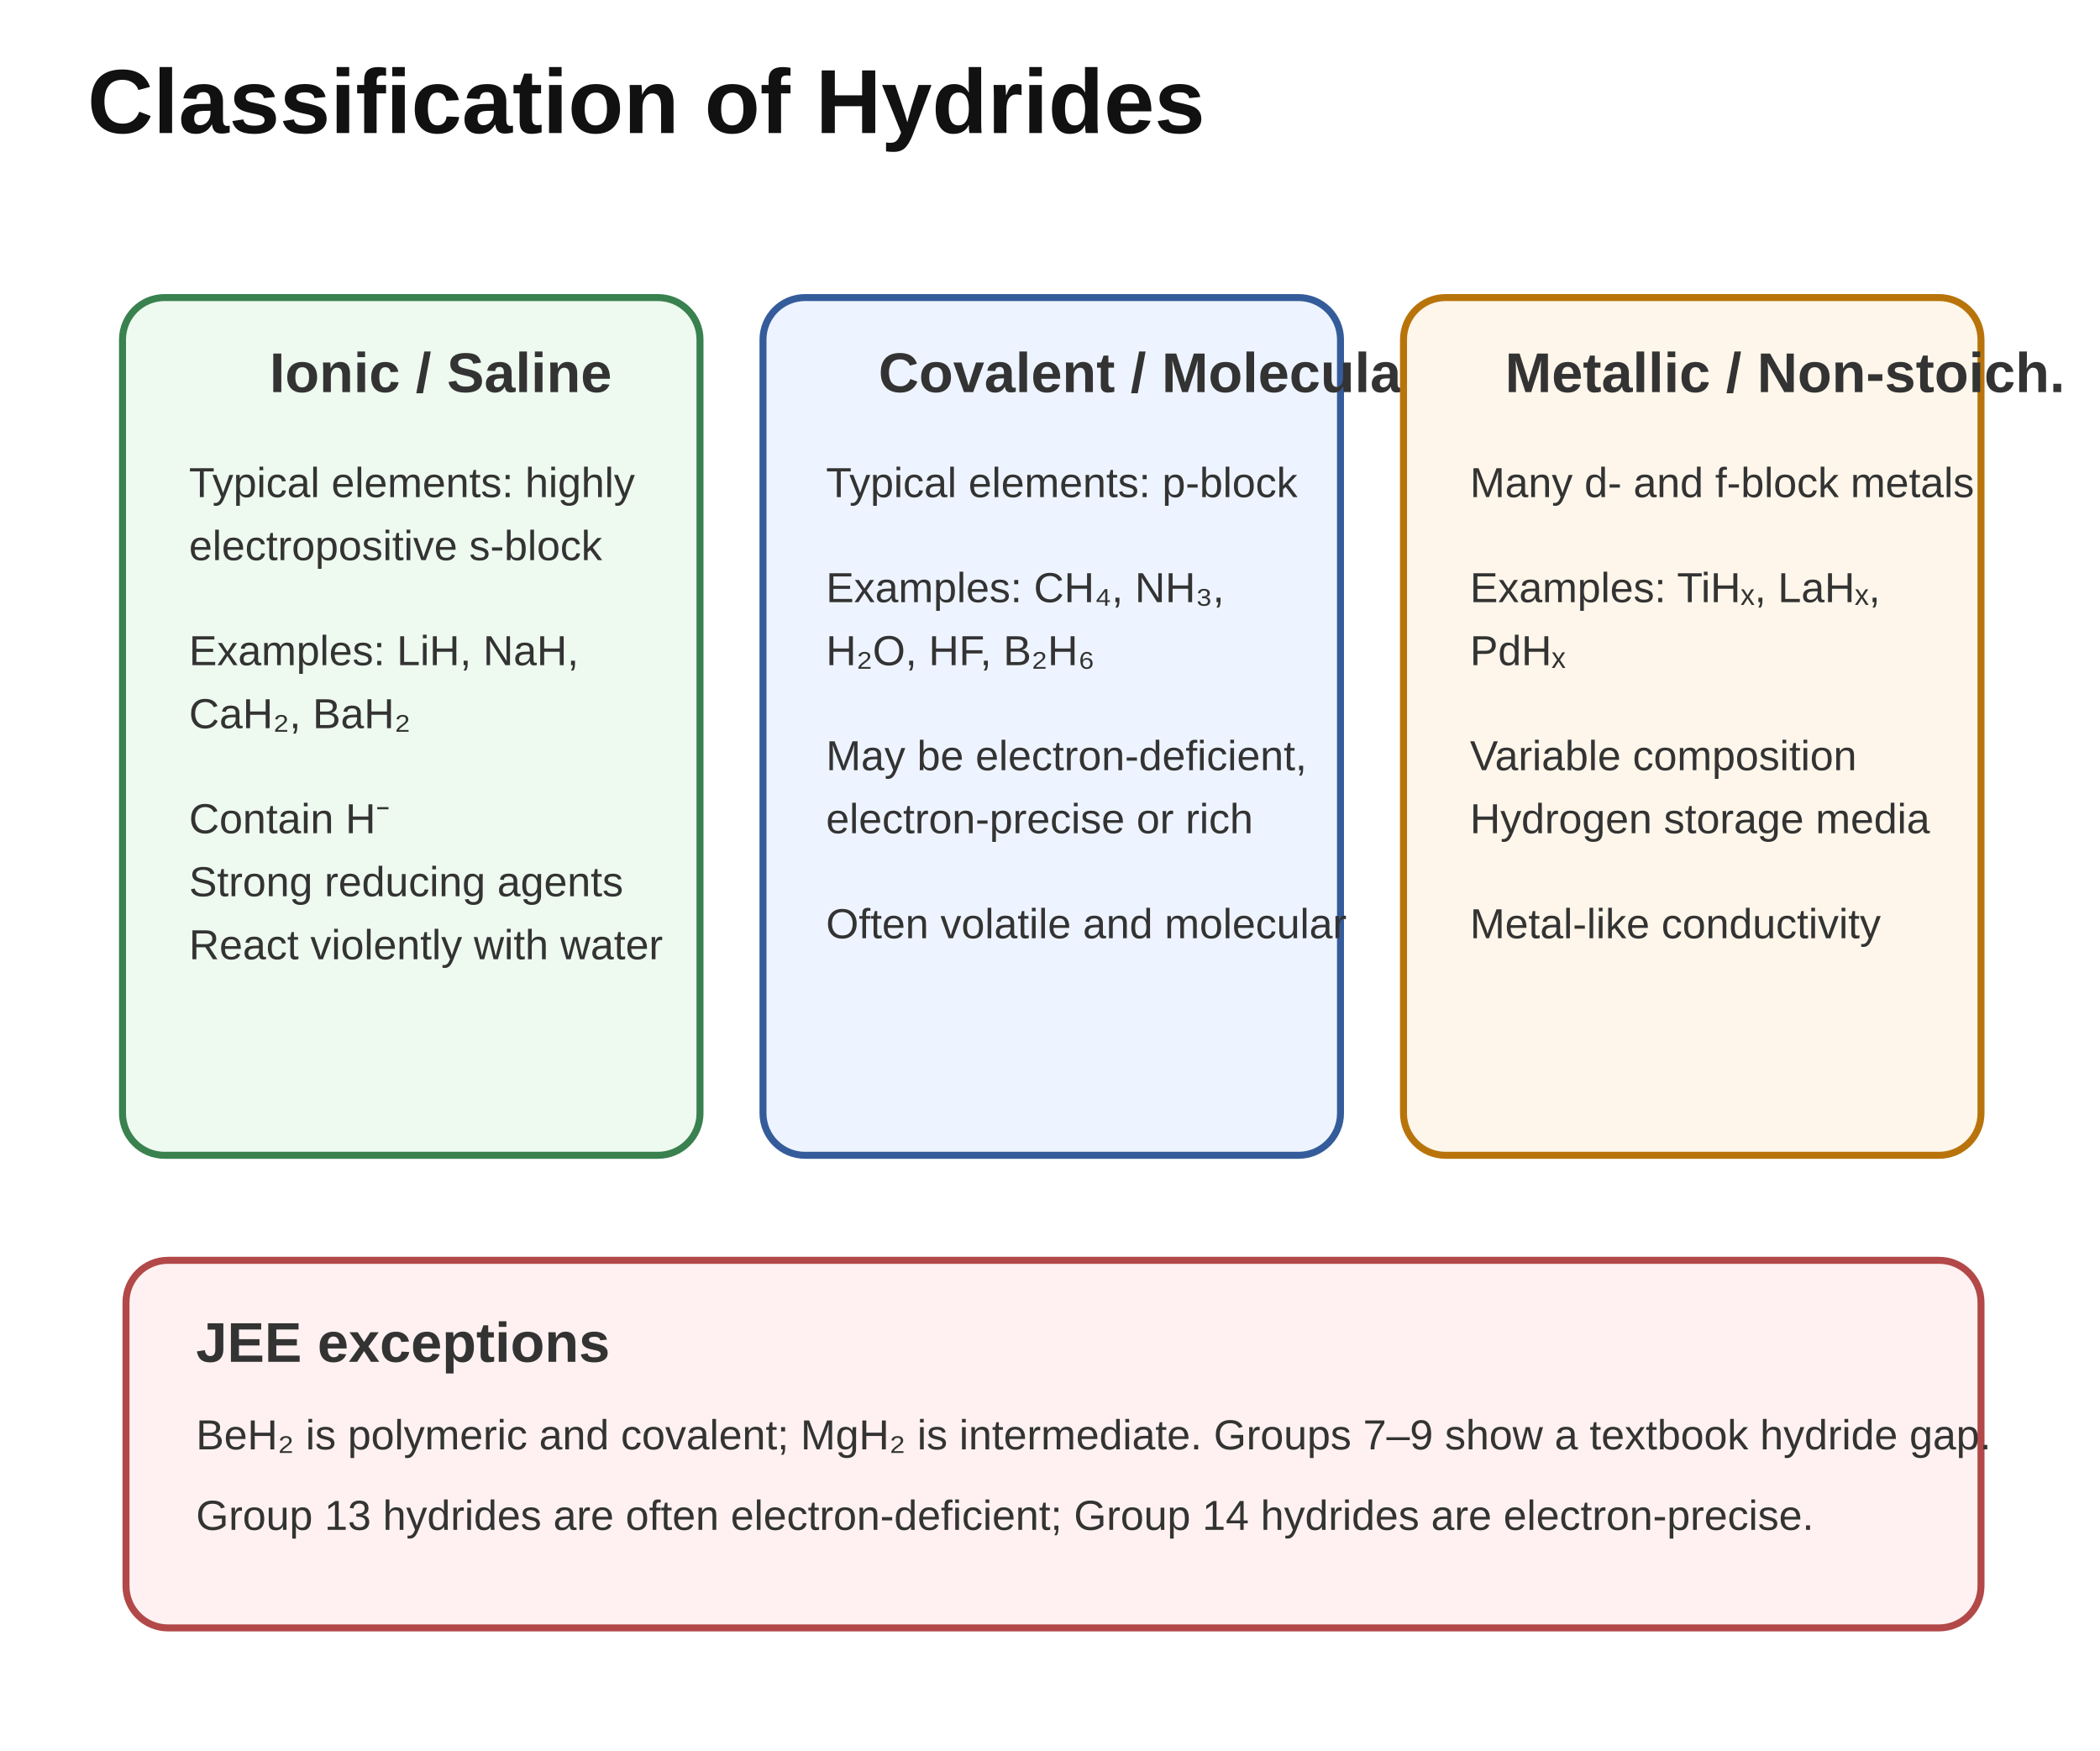
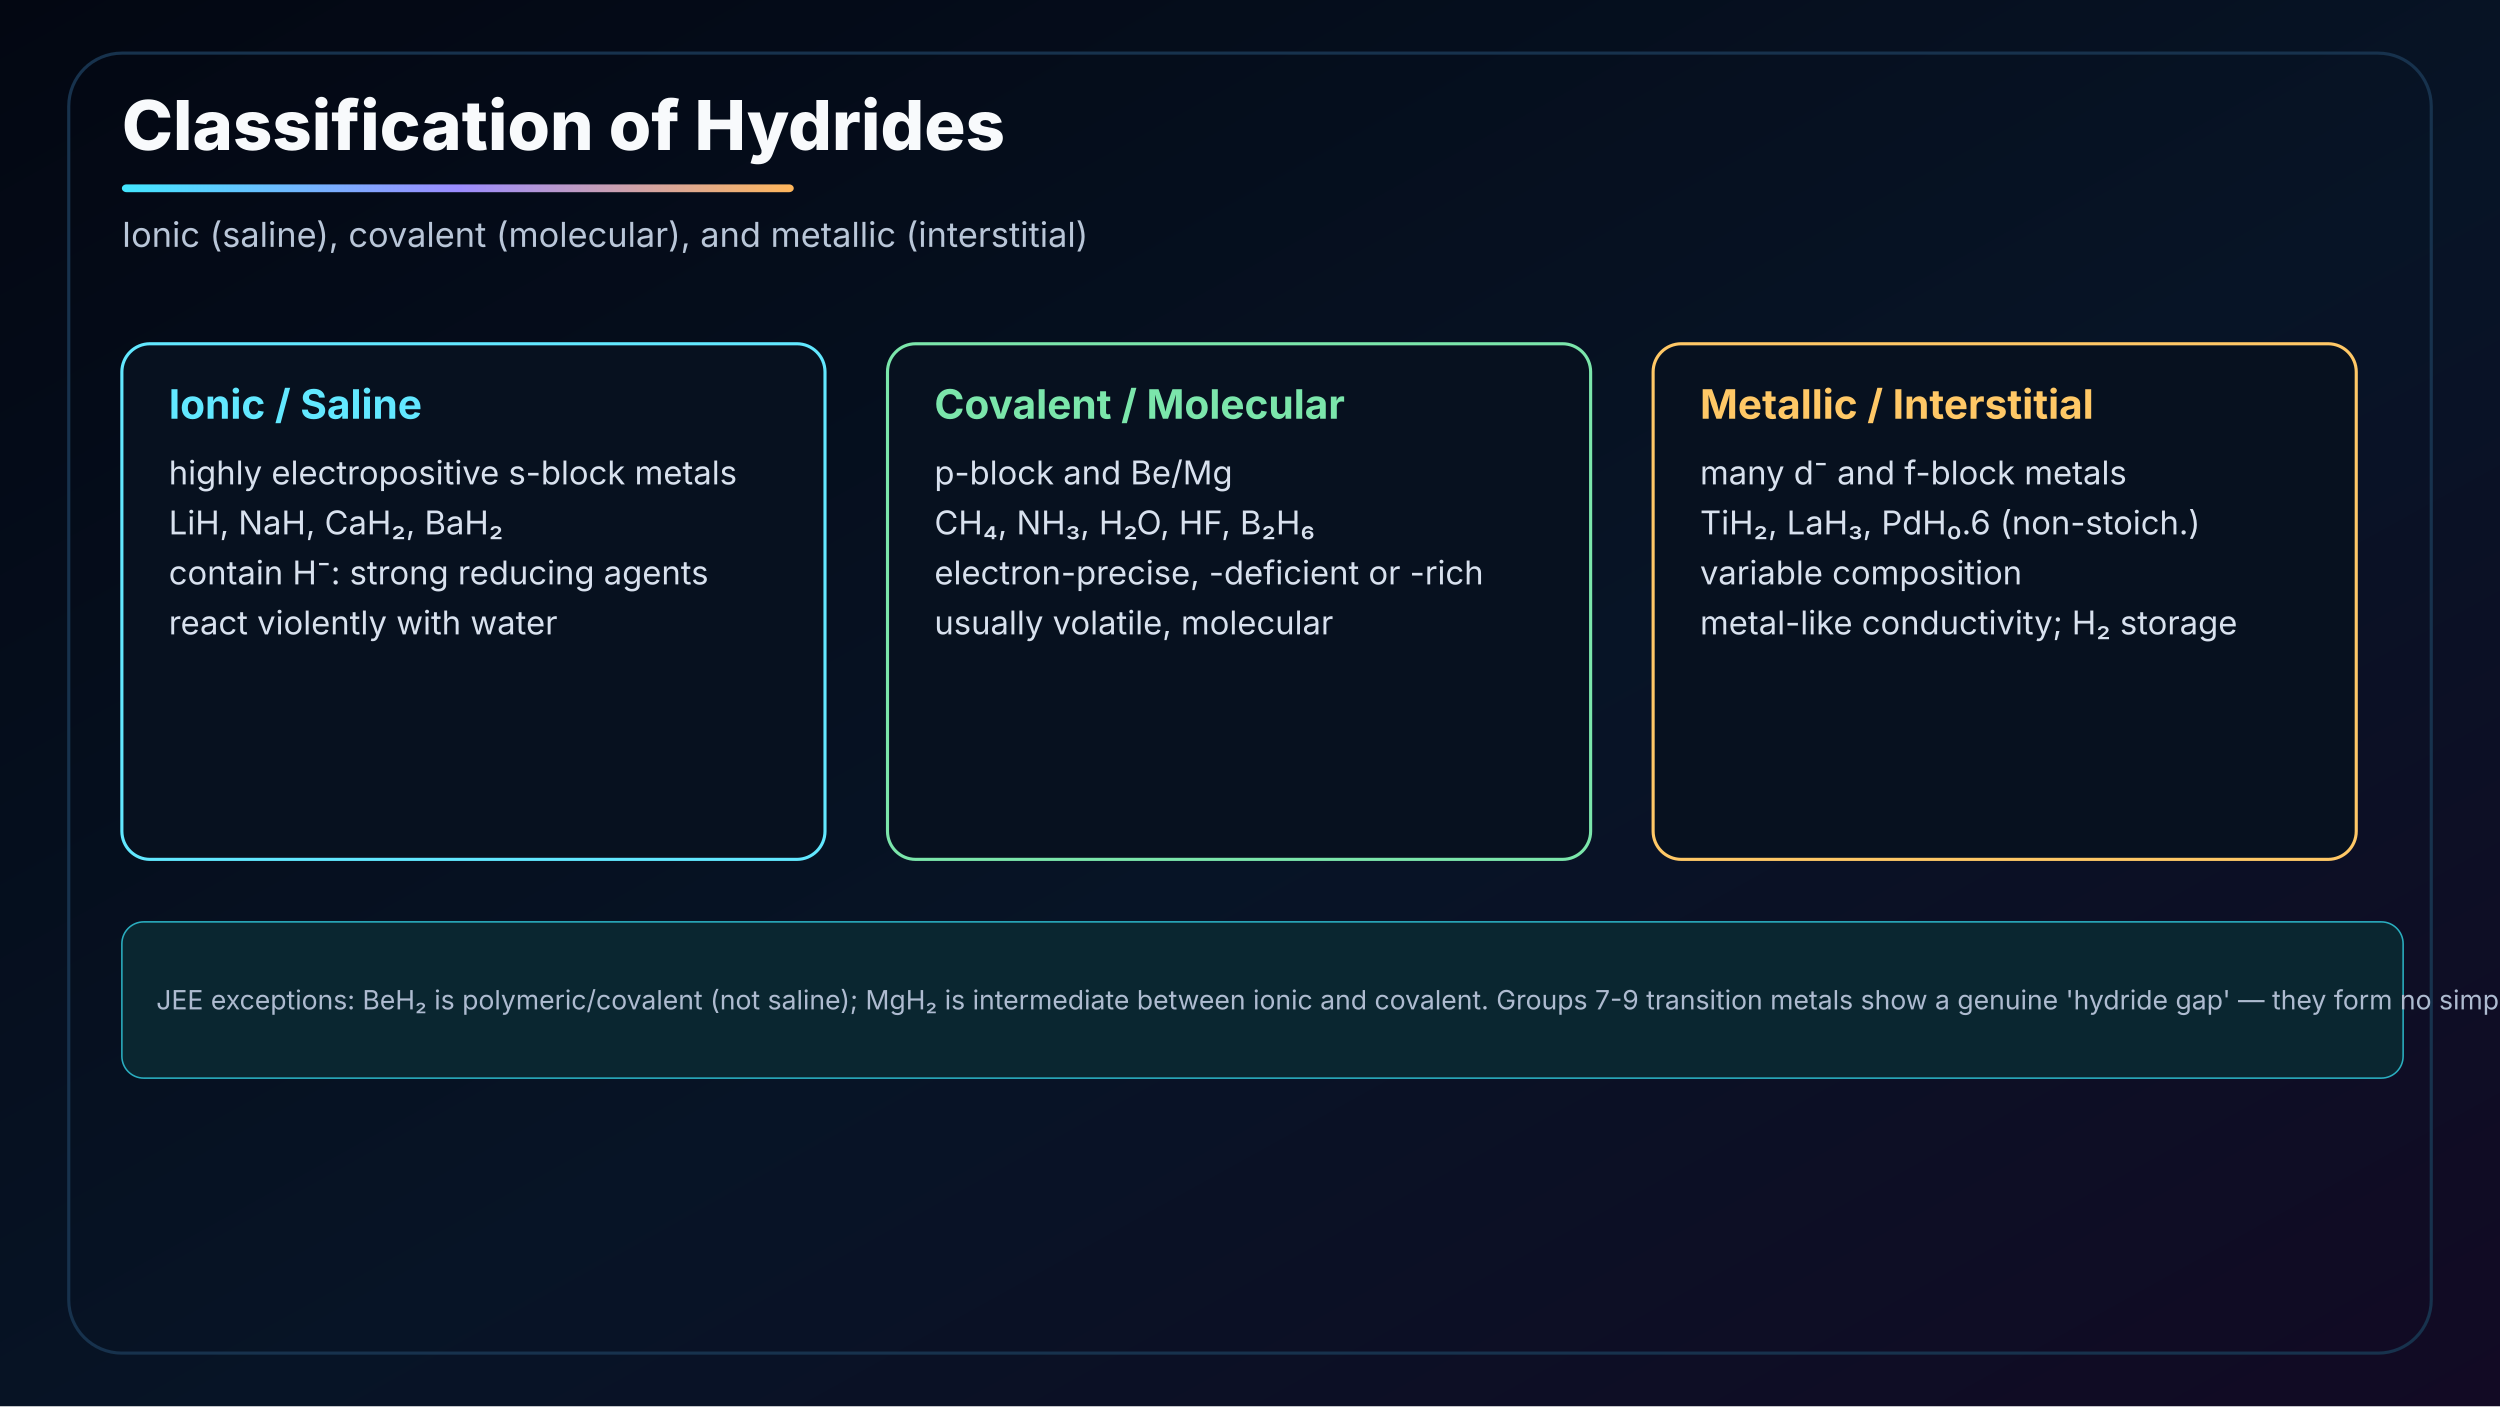
- <svg xmlns="http://www.w3.org/2000/svg" width="600" height="500" viewBox="0 0 600 500">
-   <style>
-     .title { font: 700 26px Arial, sans-serif; fill: #111; }
-     .subtitle { font: 600 16px Arial, sans-serif; fill: #333; }
-     .label { font: 14px Arial, sans-serif; fill: #222; }
-     .small { font: 12px Arial, sans-serif; fill: #333; }
-     .tiny { font: 11px Arial, sans-serif; fill: #444; }
-     .box { fill: #f6f8fb; stroke: #30445f; stroke-width: 2; rx: 12; ry: 12; }
-     .box2 { fill: #eef4ff; stroke: #355c9a; stroke-width: 2; rx: 12; ry: 12; }
-     .box3 { fill: #fef6ea; stroke: #b8740b; stroke-width: 2; rx: 12; ry: 12; }
-     .green { fill: #eefaf0; stroke: #39814f; stroke-width: 2; rx: 12; ry: 12; }
-     .red { fill: #fff1f1; stroke: #b24848; stroke-width: 2; rx: 12; ry: 12; }
-     .arrow { stroke: #333; stroke-width: 2.4; fill: none; marker-end: url(#arrowhead); }
-     .thin { stroke: #666; stroke-width: 1.4; fill: none; }
-     .dash { stroke: #666; stroke-width: 2; fill: none; stroke-dasharray: 6 6; }
-     .bond { stroke: #222; stroke-width: 3; fill: none; }
-     .hbond { stroke: #2e6da4; stroke-width: 2.5; fill: none; stroke-dasharray: 4 5; }
-     .axis { stroke: #333; stroke-width: 2; }
-     .tick { stroke: #444; stroke-width: 1.5; }
- </style>
+ <svg xmlns="http://www.w3.org/2000/svg" width="1600" height="900" viewBox="0 0 1600 900">
  <defs>
-     <marker id="arrowhead" markerWidth="10" markerHeight="7" refX="9" refY="3.5" orient="auto">
-       <polygon points="0 0, 10 3.5, 0 7" fill="#333" />
-     </marker>
+     <linearGradient id="bg" x1="0" y1="0" x2="1" y2="1">
+       <stop stop-color="#030712" />
+       <stop offset="0.55" stop-color="#071426" />
+       <stop offset="1" stop-color="#120a24" />
+     </linearGradient>
+     <linearGradient id="accent" x1="0" y1="0" x2="1" y2="0">
+       <stop stop-color="#43e6ff" />
+       <stop offset="0.5" stop-color="#9b8cff" />
+       <stop offset="1" stop-color="#ffb65c" />
+     </linearGradient>
+     <filter id="glow">
+       <feGaussianBlur stdDeviation="6" result="b" />
+       <feMerge>
+         <feMergeNode in="b" />
+         <feMergeNode in="SourceGraphic" />
+       </feMerge>
+     </filter>
+     <style>
+     .title{font:800 44px Inter,Arial,sans-serif;fill:#f8fafc} .sub{font:400 22px Inter,Arial,sans-serif;fill:#b9c6d8}
+     .h{font:750 26px Inter,Arial,sans-serif;fill:#69e7ff} .t{font:400 21px Inter,Arial,sans-serif;fill:#d8e1ee}
+     .small{font:400 17px Inter,Arial,sans-serif;fill:#aebbd0} .tiny{font:400 15px Inter,Arial,sans-serif;fill:#8ba0b8}
+     .gold{fill:#ffc866} .violet{fill:#b9a2ff} .cyan{fill:#62e8ff} .coral{fill:#ff9c7a} .green{fill:#7be6ab}
+     .panel{fill:#07111f;stroke:#284563;stroke-width:2} .panel2{fill:#0d1023;stroke:#5f4a88;stroke-width:2}
+     .line{stroke:#63e6ff;stroke-width:4;fill:none} .dash{stroke:#b69cff;stroke-width:4;stroke-dasharray:12 10;fill:none}
+     .bond{stroke:#e8f1fb;stroke-width:5} .thin{stroke:#6f829a;stroke-width:2;fill:none}
+   </style>
  </defs>
-   <text x="25" y="38" class="title">Classification of Hydrides</text>
-   <rect x="35" y="85" width="165" height="245" class="green" />
-   <text x="77" y="112" class="subtitle">Ionic / Saline</text>
-   <text x="54" y="142" class="small">Typical elements: highly</text>
-   <text x="54" y="160" class="small">electropositive s-block</text>
-   <text x="54" y="190" class="small">Examples: LiH, NaH,</text>
-   <text x="54" y="208" class="small">CaH₂, BaH₂</text>
-   <text x="54" y="238" class="small">Contain H⁻</text>
-   <text x="54" y="256" class="small">Strong reducing agents</text>
-   <text x="54" y="274" class="small">React violently with water</text>
-   <rect x="218" y="85" width="165" height="245" class="box2" />
-   <text x="251" y="112" class="subtitle">Covalent / Molecular</text>
-   <text x="236" y="142" class="small">Typical elements: p-block</text>
-   <text x="236" y="172" class="small">Examples: CH₄, NH₃,</text>
-   <text x="236" y="190" class="small">H₂O, HF, B₂H₆</text>
-   <text x="236" y="220" class="small">May be electron-deficient,</text>
-   <text x="236" y="238" class="small">electron-precise or rich</text>
-   <text x="236" y="268" class="small">Often volatile and molecular</text>
-   <rect x="401" y="85" width="165" height="245" class="box3" />
-   <text x="430" y="112" class="subtitle">Metallic / Non-stoich.</text>
-   <text x="420" y="142" class="small">Many d- and f-block metals</text>
-   <text x="420" y="172" class="small">Examples: TiHₓ, LaHₓ,</text>
-   <text x="420" y="190" class="small">PdHₓ</text>
-   <text x="420" y="220" class="small">Variable composition</text>
-   <text x="420" y="238" class="small">Hydrogen storage media</text>
-   <text x="420" y="268" class="small">Metal-like conductivity</text>
-   <rect x="36" y="360" width="530" height="105" class="red" />
-   <text x="56" y="389" class="subtitle">JEE exceptions</text>
-   <text x="56" y="414" class="small">BeH₂ is polymeric and covalent; MgH₂ is intermediate. Groups 7–9 show a textbook hydride gap.</text>
-   <text x="56" y="437" class="small">Group 13 hydrides are often electron-deficient; Group 14 hydrides are electron-precise.</text>
+   <rect width="1600" height="900" fill="url(#bg)" />
+   <rect x="44" y="34" width="1512" height="832" rx="34" fill="none" stroke="#17324d" stroke-width="2" />
+   <text x="78" y="96" class="title">Classification of Hydrides</text>
+   <rect x="78" y="118" width="430" height="5" rx="3" fill="url(#accent)" />
+   <text x="78" y="158" class="sub">Ionic (saline), covalent (molecular), and metallic (interstitial)</text>
+   <rect x="78" y="220" width="450" height="330" rx="18" fill="#07111f" stroke="#62e8ff" stroke-width="2" />
+   <text x="108" y="268" class="h" style="fill:#62e8ff">Ionic / Saline</text>
+   <text x="108" y="310" class="t">highly electropositive s-block metals</text>
+   <text x="108" y="342" class="t">LiH, NaH, CaH₂, BaH₂</text>
+   <text x="108" y="374" class="t">contain H⁻: strong reducing agents</text>
+   <text x="108" y="406" class="t">react violently with water</text>
+   <rect x="568" y="220" width="450" height="330" rx="18" fill="#07111f" stroke="#7be6ab" stroke-width="2" />
+   <text x="598" y="268" class="h" style="fill:#7be6ab">Covalent / Molecular</text>
+   <text x="598" y="310" class="t">p-block and Be/Mg</text>
+   <text x="598" y="342" class="t">CH₄, NH₃, H₂O, HF, B₂H₆</text>
+   <text x="598" y="374" class="t">electron-precise, -deficient or -rich</text>
+   <text x="598" y="406" class="t">usually volatile, molecular</text>
+   <rect x="1058" y="220" width="450" height="330" rx="18" fill="#07111f" stroke="#ffc866" stroke-width="2" />
+   <text x="1088" y="268" class="h" style="fill:#ffc866">Metallic / Interstitial</text>
+   <text x="1088" y="310" class="t">many d⁻ and f-block metals</text>
+   <text x="1088" y="342" class="t">TiH₂, LaH₃, PdH₀.6 (non-stoich.)</text>
+   <text x="1088" y="374" class="t">variable composition</text>
+   <text x="1088" y="406" class="t">metal-like conductivity; H₂ storage</text>
+   <rect x="78" y="590" width="1460" height="100" rx="14" fill="#0a2630" stroke="#2aaec0" />
+   <text x="100" y="646.0" class="small">JEE exceptions: BeH₂ is polymeric/covalent (not saline); MgH₂ is intermediate between ionic and covalent. Groups 7-9 transition metals show a genuine 'hydride gap' — they form no simple binary hydride.</text>
</svg>
